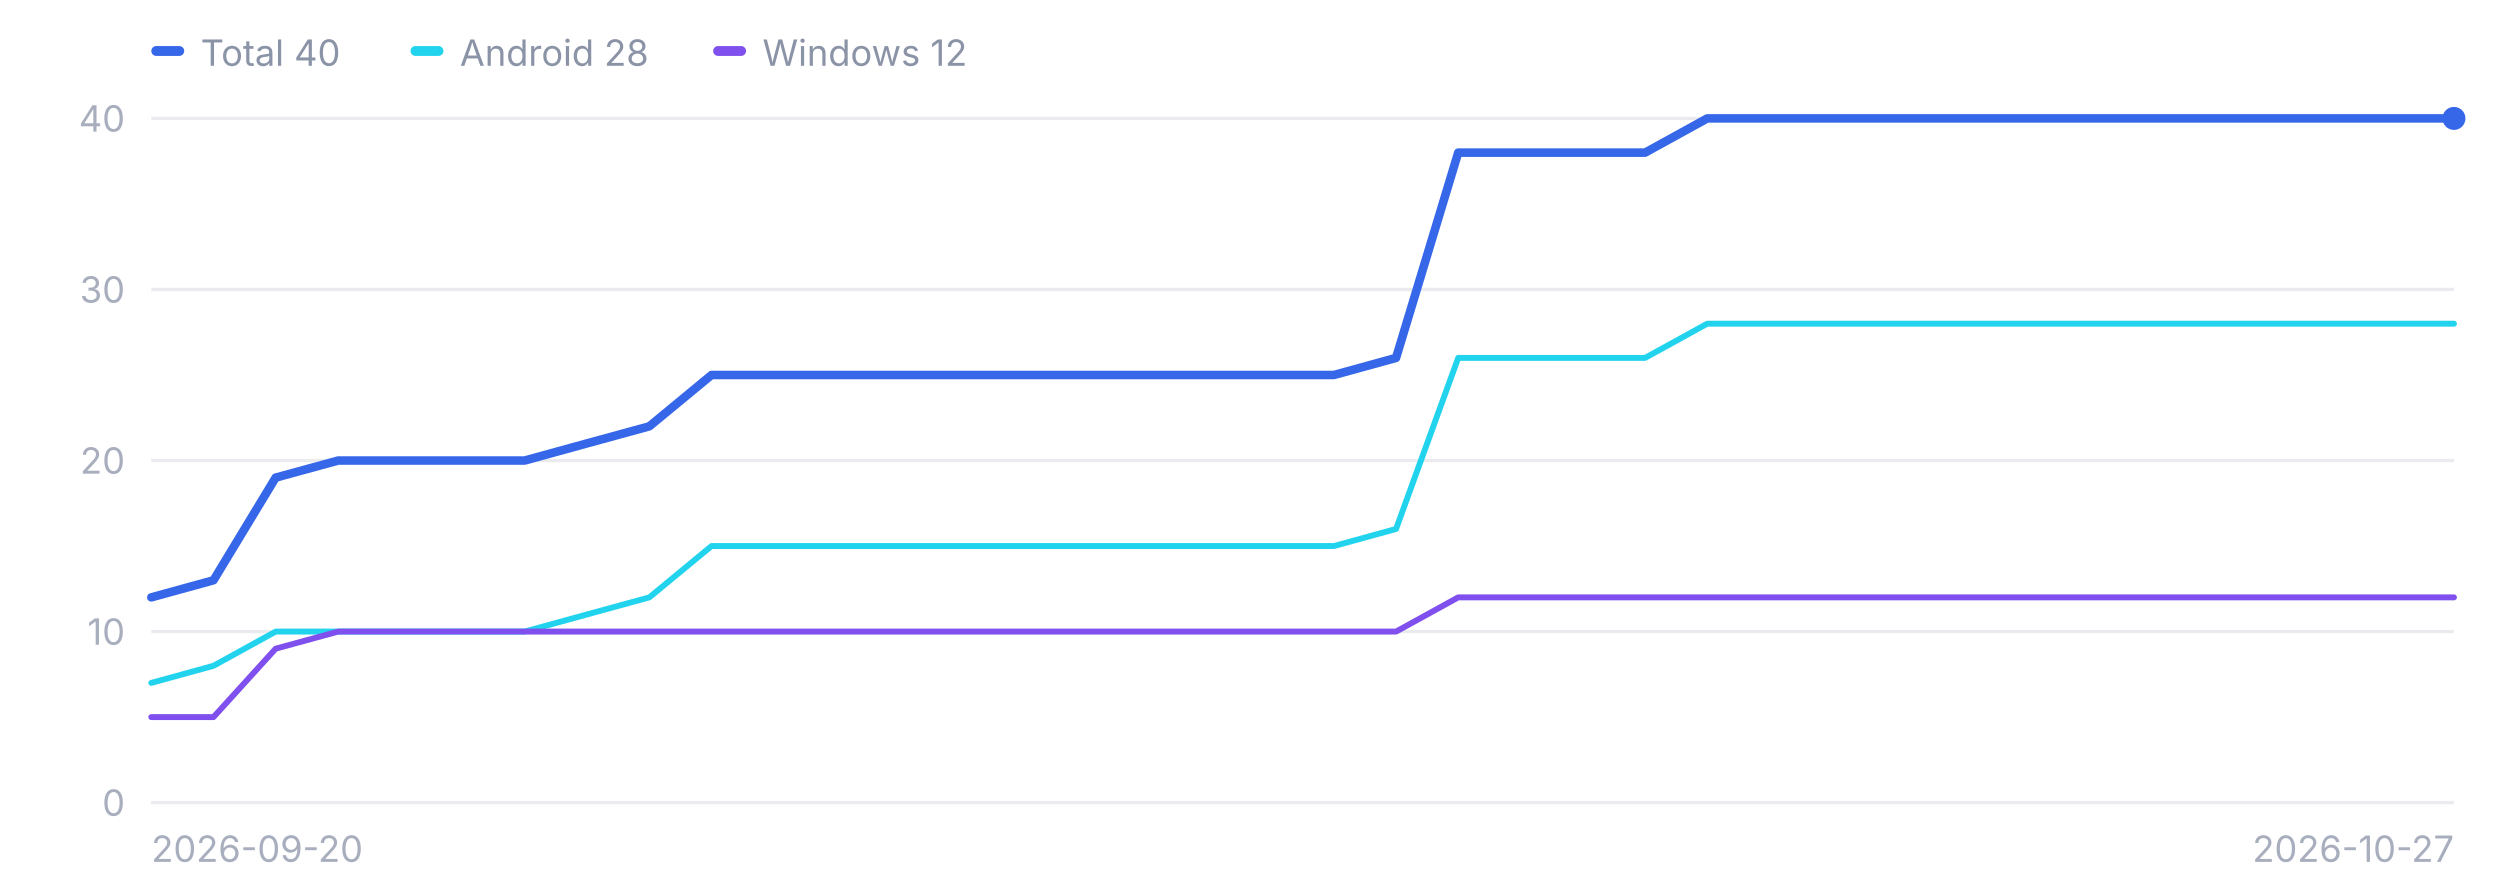
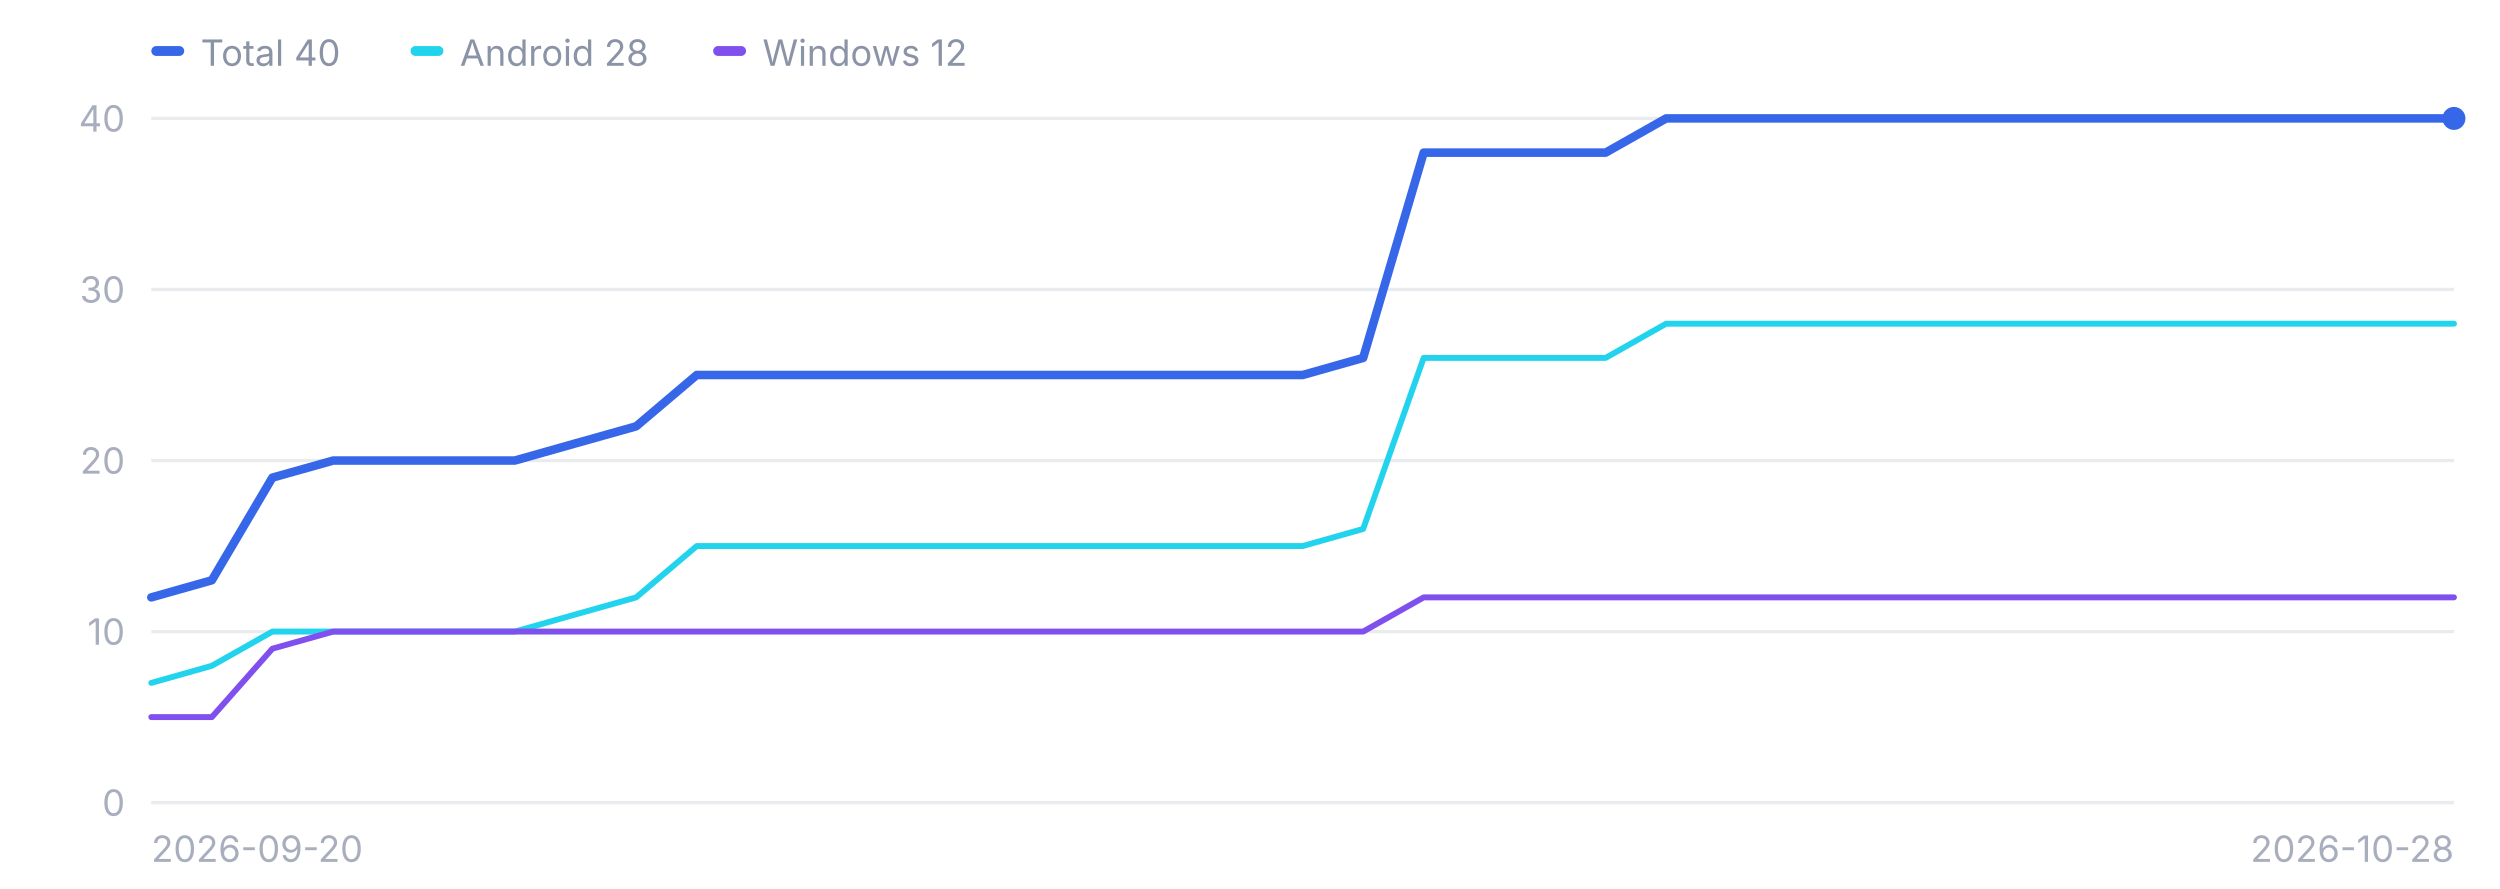
<svg xmlns="http://www.w3.org/2000/svg" width="760" height="270" viewBox="0 0 760 270" role="img" aria-label="CubePilot downloads over time. Latest total 40.">
  <style>text{font-family:system-ui,-apple-system,Segoe UI,sans-serif}</style>
  <line x1="46" y1="244.0" x2="746" y2="244.0" stroke="#8b93a7" stroke-opacity="0.18" stroke-width="1" />
  <text x="38" y="248.0" text-anchor="end" font-size="11" fill="#8b93a7" fill-opacity="0.75">0</text>
  <line x1="46" y1="192.0" x2="746" y2="192.0" stroke="#8b93a7" stroke-opacity="0.18" stroke-width="1" />
  <text x="38" y="196.0" text-anchor="end" font-size="11" fill="#8b93a7" fill-opacity="0.75">10</text>
  <line x1="46" y1="140.0" x2="746" y2="140.0" stroke="#8b93a7" stroke-opacity="0.18" stroke-width="1" />
  <text x="38" y="144.0" text-anchor="end" font-size="11" fill="#8b93a7" fill-opacity="0.75">20</text>
  <line x1="46" y1="88.0" x2="746" y2="88.0" stroke="#8b93a7" stroke-opacity="0.18" stroke-width="1" />
  <text x="38" y="92.0" text-anchor="end" font-size="11" fill="#8b93a7" fill-opacity="0.75">30</text>
  <line x1="46" y1="36.0" x2="746" y2="36.0" stroke="#8b93a7" stroke-opacity="0.18" stroke-width="1" />
  <text x="38" y="40.0" text-anchor="end" font-size="11" fill="#8b93a7" fill-opacity="0.75">40</text>
-   <polyline points="46.0,207.6 64.9,202.4 83.8,192.0 102.8,192.0 121.7,192.0 140.6,192.0 159.5,192.0 178.4,186.8 197.4,181.6 216.3,166.0 235.2,166.0 254.1,166.0 273.0,166.0 291.9,166.0 310.9,166.0 329.8,166.0 348.7,166.0 367.6,166.0 386.5,166.0 405.5,166.0 424.4,160.8 443.3,108.8 462.2,108.8 481.1,108.8 500.1,108.8 519.0,98.4 537.9,98.4 556.8,98.4 575.7,98.4 594.6,98.4 613.6,98.4 632.5,98.4 651.4,98.4 670.3,98.4 689.2,98.4 708.2,98.4 727.1,98.4 746.0,98.4" fill="none" stroke="#22D3EE" stroke-width="1.8" stroke-linejoin="round" stroke-linecap="round" />
-   <polyline points="46.0,218.0 64.9,218.0 83.8,197.2 102.8,192.0 121.7,192.0 140.6,192.0 159.5,192.0 178.4,192.0 197.4,192.0 216.3,192.0 235.2,192.0 254.1,192.0 273.0,192.0 291.9,192.0 310.9,192.0 329.8,192.0 348.7,192.0 367.6,192.0 386.5,192.0 405.5,192.0 424.4,192.0 443.3,181.6 462.2,181.6 481.1,181.6 500.1,181.6 519.0,181.6 537.9,181.6 556.8,181.6 575.7,181.6 594.6,181.6 613.6,181.6 632.5,181.6 651.4,181.6 670.3,181.6 689.2,181.6 708.2,181.6 727.1,181.6 746.0,181.6" fill="none" stroke="#7F50EE" stroke-width="1.8" stroke-linejoin="round" stroke-linecap="round" />
-   <polyline points="46.0,181.6 64.9,176.4 83.8,145.2 102.8,140.0 121.7,140.0 140.6,140.0 159.5,140.0 178.4,134.8 197.4,129.6 216.3,114.0 235.2,114.0 254.1,114.0 273.0,114.0 291.9,114.0 310.9,114.0 329.8,114.0 348.7,114.0 367.6,114.0 386.5,114.0 405.5,114.0 424.4,108.8 443.3,46.4 462.2,46.4 481.1,46.4 500.1,46.4 519.0,36.0 537.9,36.0 556.8,36.0 575.7,36.0 594.6,36.0 613.6,36.0 632.5,36.0 651.4,36.0 670.3,36.0 689.2,36.0 708.2,36.0 727.1,36.0 746.0,36.0" fill="none" stroke="#3767E9" stroke-width="2.6" stroke-linejoin="round" stroke-linecap="round" />
+   <polyline points="46.0,207.6 64.4,202.4 82.8,192.0 101.3,192.0 119.7,192.0 138.1,192.0 156.5,192.0 174.9,186.8 193.4,181.6 211.8,166.0 230.2,166.0 248.6,166.0 267.1,166.0 285.5,166.0 303.9,166.0 322.3,166.0 340.7,166.0 359.2,166.0 377.6,166.0 396.0,166.0 414.4,160.8 432.8,108.8 451.3,108.8 469.7,108.8 488.1,108.8 506.5,98.4 524.9,98.4 543.4,98.4 561.8,98.4 580.2,98.4 598.6,98.4 617.1,98.4 635.5,98.4 653.9,98.4 672.3,98.4 690.7,98.4 709.2,98.4 727.6,98.4 746.0,98.4" fill="none" stroke="#22D3EE" stroke-width="1.8" stroke-linejoin="round" stroke-linecap="round" />
+   <polyline points="46.0,218.0 64.4,218.0 82.8,197.2 101.3,192.0 119.7,192.0 138.1,192.0 156.5,192.0 174.9,192.0 193.4,192.0 211.8,192.0 230.2,192.0 248.6,192.0 267.1,192.0 285.5,192.0 303.9,192.0 322.3,192.0 340.7,192.0 359.2,192.0 377.6,192.0 396.0,192.0 414.4,192.0 432.8,181.6 451.3,181.6 469.7,181.6 488.1,181.6 506.5,181.6 524.9,181.6 543.4,181.6 561.8,181.6 580.2,181.6 598.6,181.6 617.1,181.6 635.5,181.6 653.9,181.6 672.3,181.6 690.7,181.6 709.2,181.6 727.6,181.6 746.0,181.6" fill="none" stroke="#7F50EE" stroke-width="1.8" stroke-linejoin="round" stroke-linecap="round" />
+   <polyline points="46.0,181.6 64.4,176.4 82.8,145.2 101.3,140.0 119.7,140.0 138.1,140.0 156.5,140.0 174.9,134.8 193.4,129.6 211.8,114.0 230.2,114.0 248.6,114.0 267.1,114.0 285.5,114.0 303.9,114.0 322.3,114.0 340.7,114.0 359.2,114.0 377.6,114.0 396.0,114.0 414.4,108.8 432.8,46.4 451.3,46.4 469.7,46.4 488.1,46.4 506.5,36.0 524.9,36.0 543.4,36.0 561.8,36.0 580.2,36.0 598.6,36.0 617.1,36.0 635.5,36.0 653.9,36.0 672.3,36.0 690.7,36.0 709.2,36.0 727.6,36.0 746.0,36.0" fill="none" stroke="#3767E9" stroke-width="2.6" stroke-linejoin="round" stroke-linecap="round" />
  <circle cx="746.0" cy="36.0" r="3.5" fill="#3767E9" />
  <text x="46" y="262" font-size="11" fill="#8b93a7" fill-opacity="0.75">2026-09-20</text>
-   <text x="746" y="262" text-anchor="end" font-size="11" fill="#8b93a7" fill-opacity="0.75">2026-10-27</text>
+   <text x="746" y="262" text-anchor="end" font-size="11" fill="#8b93a7" fill-opacity="0.75">2026-10-28</text>
  <rect x="46" y="14" width="10" height="3" rx="1.5" fill="#3767E9" />
  <text x="61" y="20" font-size="11" fill="#8b93a7">Total 40</text>
  <rect x="124.8" y="14" width="10" height="3" rx="1.5" fill="#22D3EE" />
  <text x="139.8" y="20" font-size="11" fill="#8b93a7">Android 28</text>
  <rect x="216.8" y="14" width="10" height="3" rx="1.5" fill="#7F50EE" />
  <text x="231.8" y="20" font-size="11" fill="#8b93a7">Windows 12</text>
</svg>
